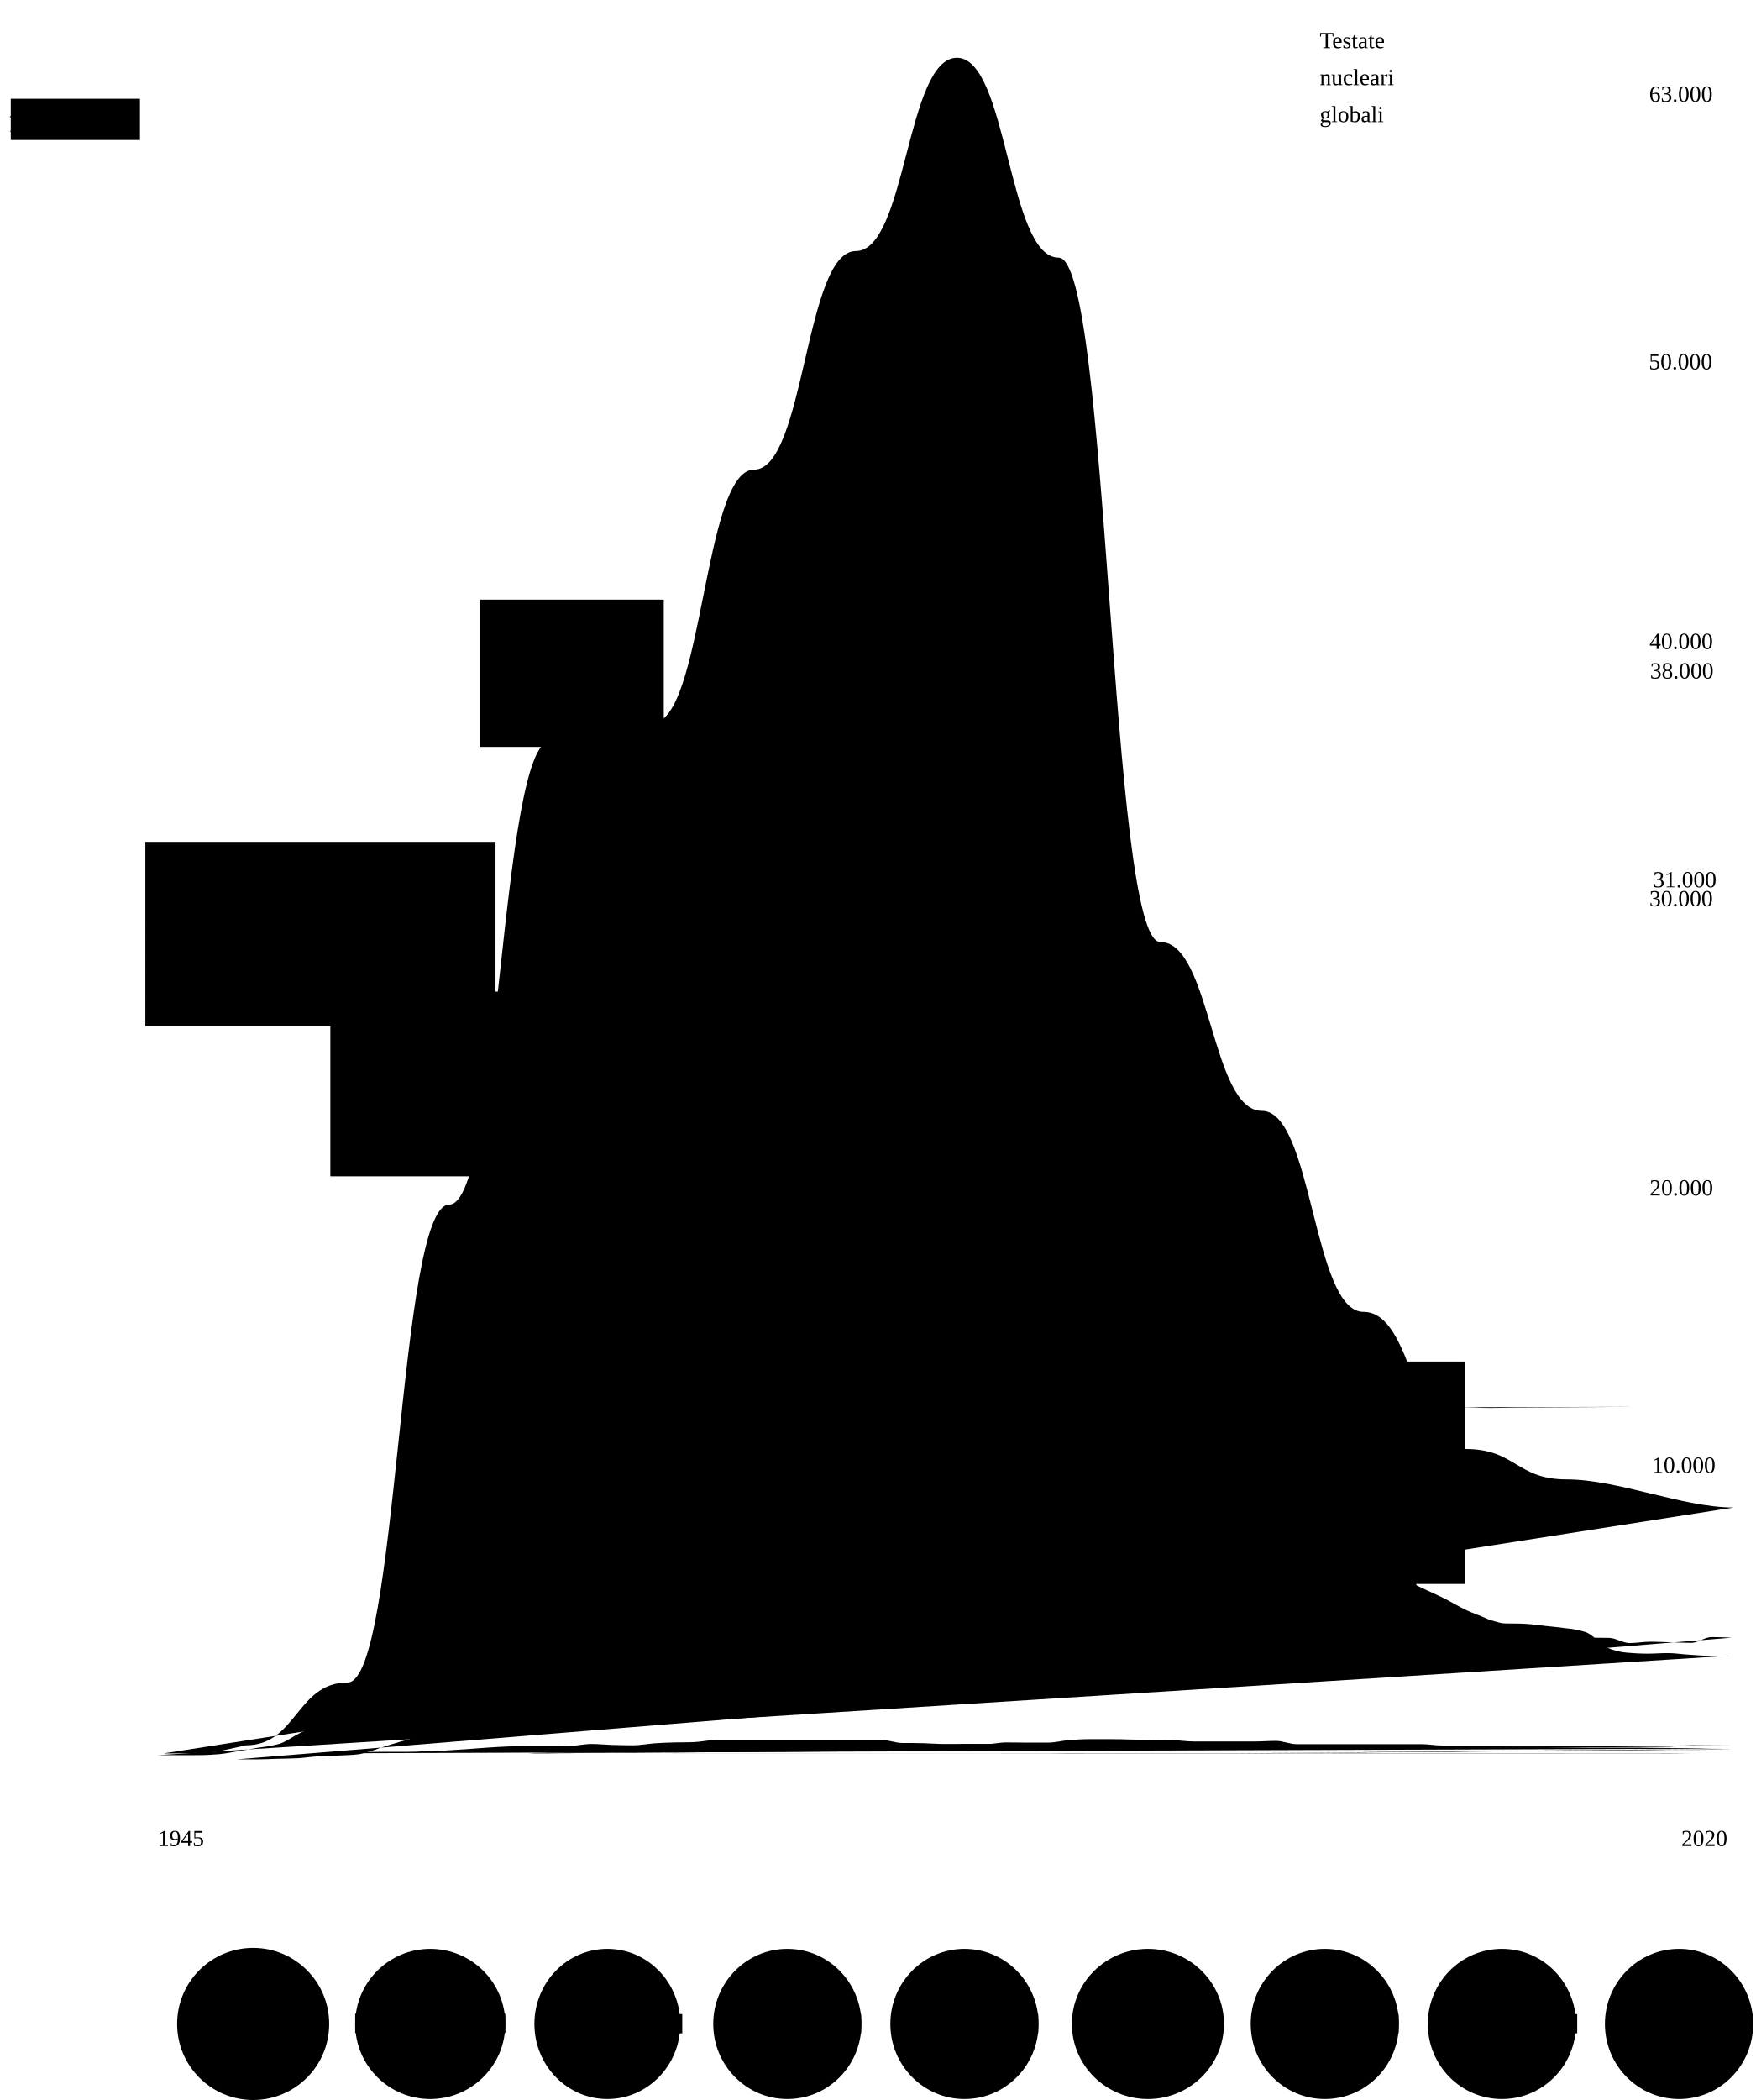
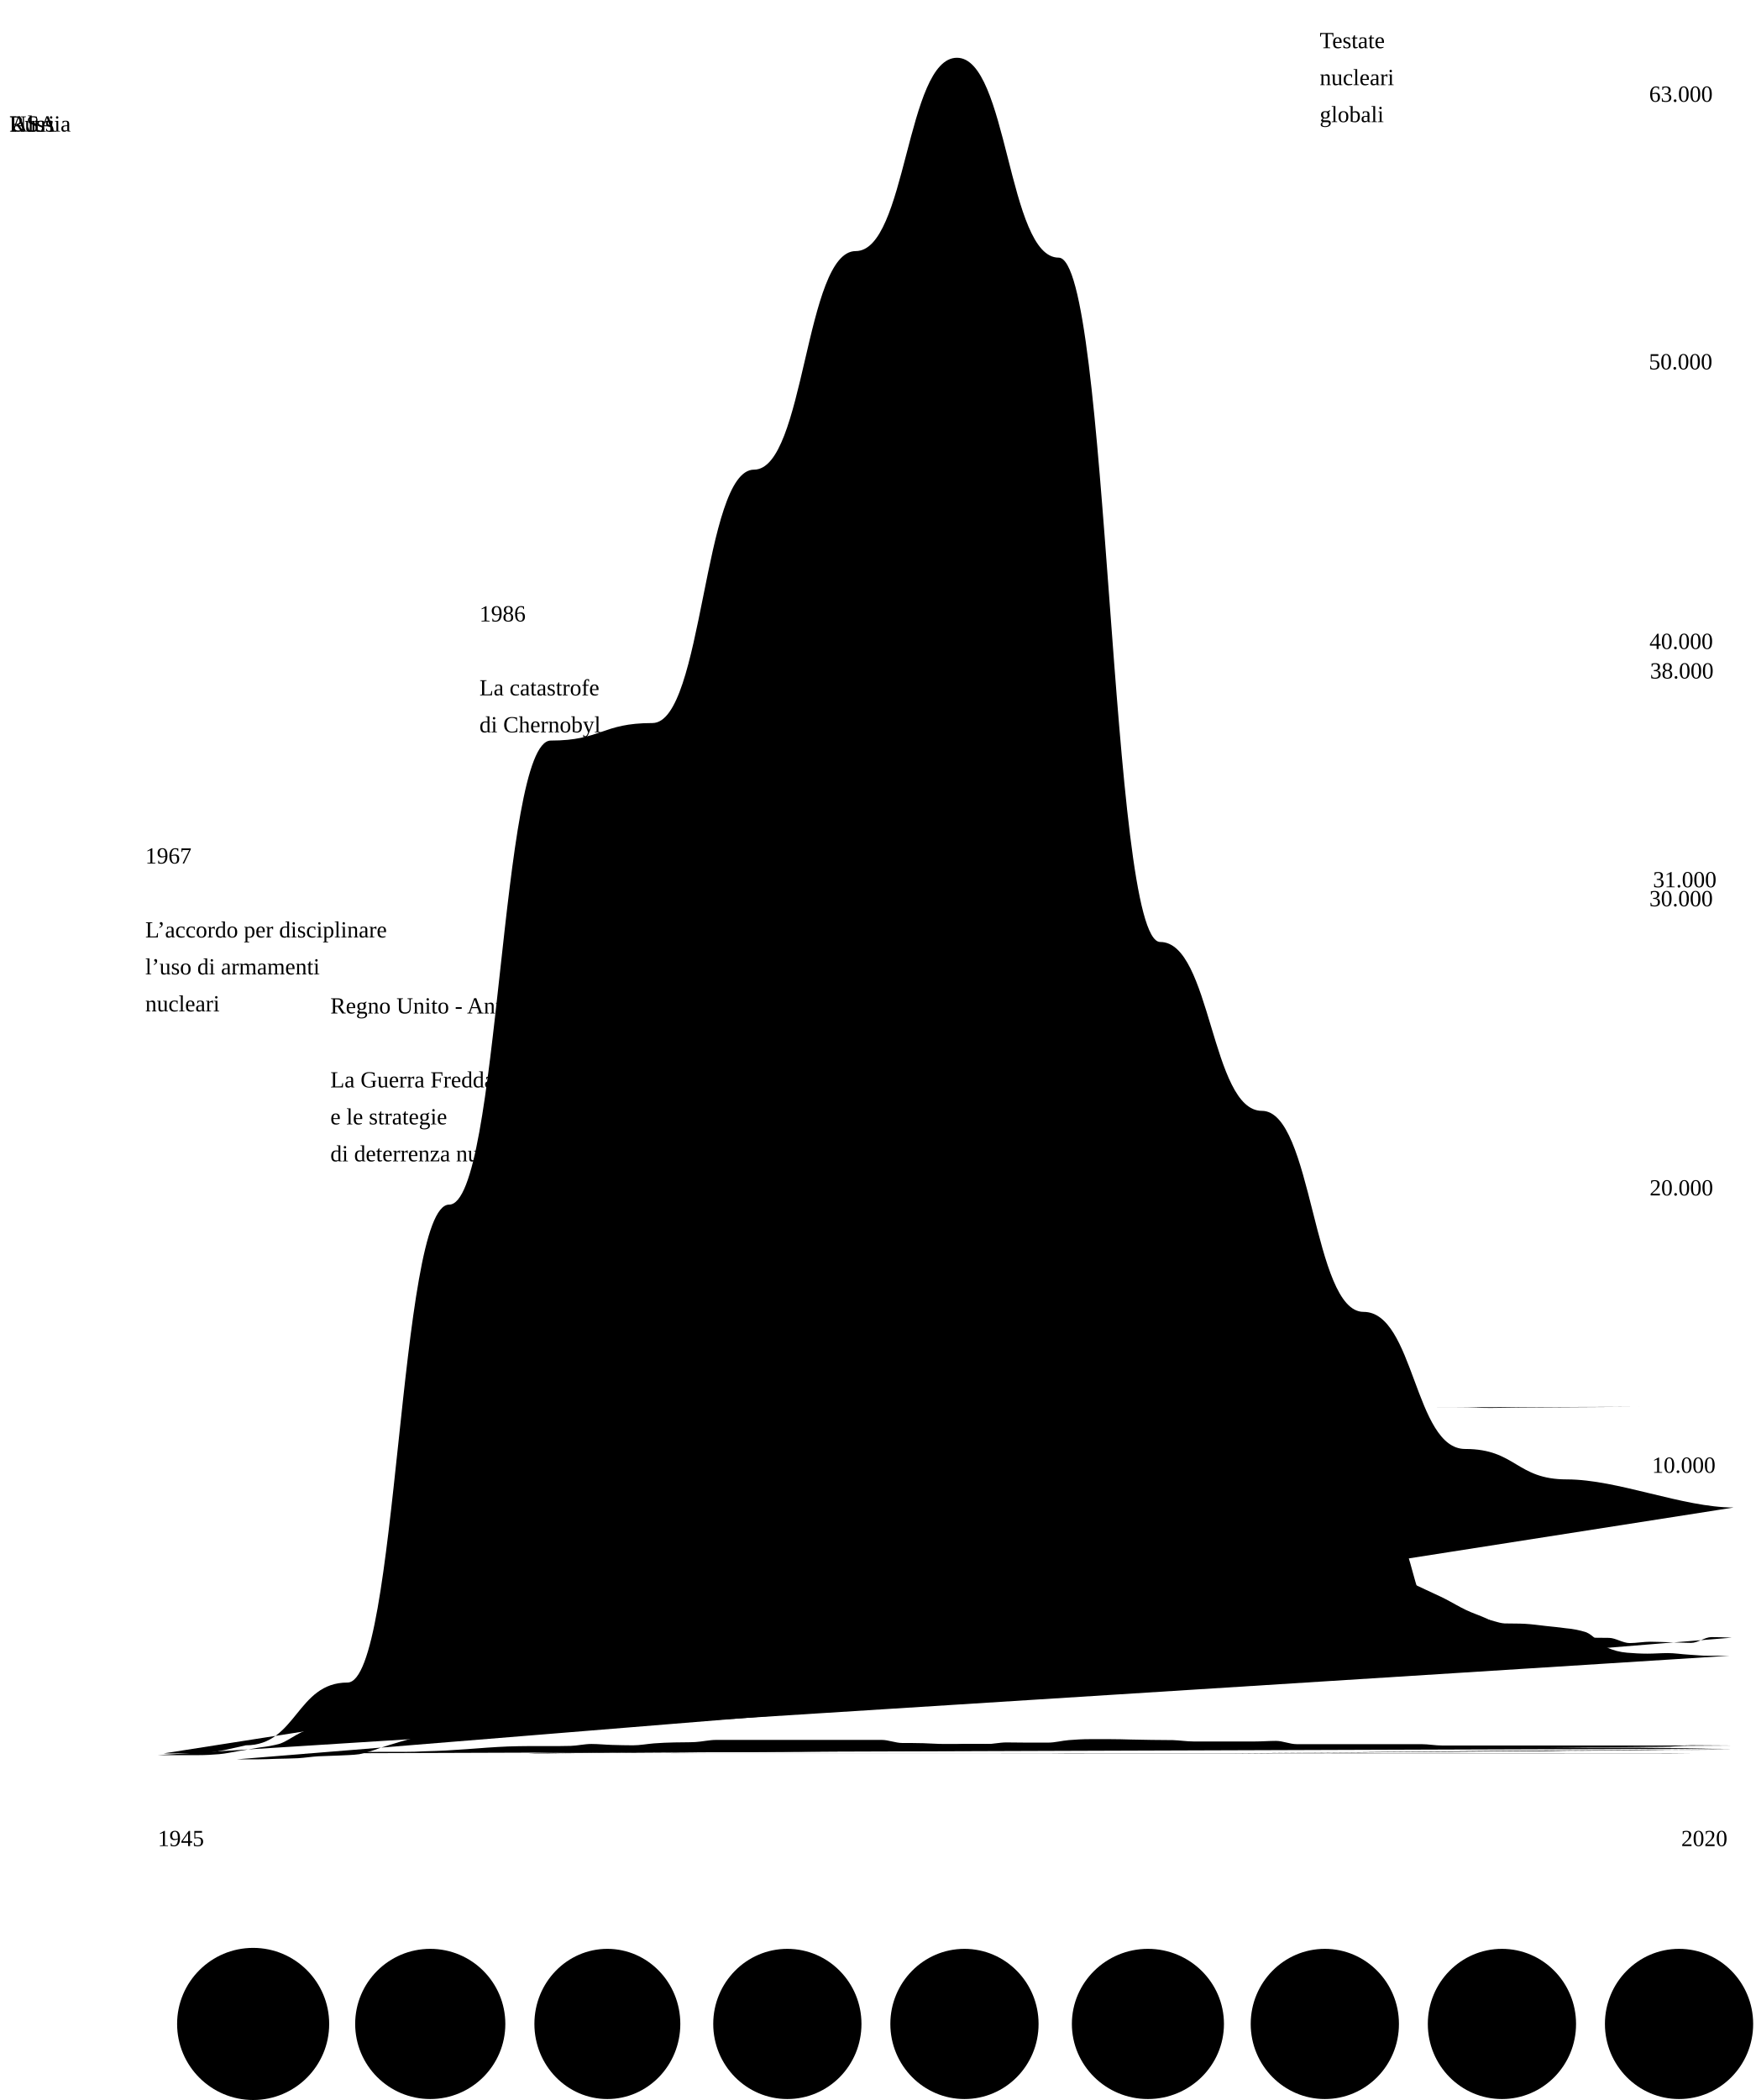
<svg xmlns="http://www.w3.org/2000/svg" version="1.1" x="0px" y="0px" viewBox="0 0 912 1090.6" style="enable-background:new 0 0 912 1090.6;" xml:space="preserve">
  <g id="Base_Permanente">
    <g id="Numero_Testate">
-       <text id="10.000" transform="matrix(1 0 0 1 858.1585 764.8599)" class="st12 st13 st14">10.000</text>
-       <text id="20.000" transform="matrix(1 0 0 1 856.9124 620.829)" class="st12 st13 st14">20.000</text>
-       <text id="40.000" transform="matrix(1 0 0 1 856.8284 337.0335)" class="st12 st13 st14">40.000</text>
-       <text id="30.000" transform="matrix(1 0 0 1 856.7726 470.6491)" class="st12 st13 st14">30.000</text>
-       <text id="50.000" transform="matrix(1 0 0 1 856.503 191.8171)" class="st12 st13 st14">50.000</text>
-       <text id="63.000" transform="matrix(1 0 0 1 856.6708 52.8415)" class="st12 st13 st14">63.000</text>
+       <text id="10.000" transform="matrix(1 0 0 1 858.1585 764.8599)" class="st6 st7 st9">10.000</text>
+       <text id="20.000" transform="matrix(1 0 0 1 856.9124 620.829)" class="st6 st7 st9">20.000</text>
+       <text id="40.000" transform="matrix(1 0 0 1 856.8284 337.0335)" class="st6 st7 st9">40.000</text>
+       <text id="30.000" transform="matrix(1 0 0 1 856.7726 470.6491)" class="st6 st7 st9">30.000</text>
+       <text id="50.000" transform="matrix(1 0 0 1 856.503 191.8171)" class="st6 st7 st9">50.000</text>
+       <text id="63.000" transform="matrix(1 0 0 1 856.6708 52.8415)" class="st6 st7 st9">63.000</text>
    </g>
-     <g id="Didascalia_x5F_Testate_x5F_Globali_00000119110591077663570690000006090717024395976870_">
-       <text id="Testate_nucleari_globali" transform="matrix(1 0 0 1 685.5325 25.0002)" class="st15">
-         <tspan x="0" y="0" class="st12 st13 st16">Testate</tspan>
-         <tspan x="0" y="19.2" class="st12 st13 st16">nucleari</tspan>
-         <tspan x="0" y="38.4" class="st12 st13 st16">globali</tspan>
+     <g id="Didascalia_Testate_Globali_">
+       <text id="Testate_nucleari_globali" transform="matrix(1 0 0 1 685.5325 25.0002)" class="st16">
+         <tspan x="0" y="0" class="st6 st7 st8">Testate</tspan>
+         <tspan x="0" y="19.2" class="st6 st7 st8">nucleari</tspan>
+         <tspan x="0" y="38.4" class="st6 st7 st8">globali</tspan>
      </text>
-       <path id="Linea_x5F_didascalia_x5F_Globali_00000096034782472361823300000000666591827142221238_" class="st17" d="M492.8,14.8     H674" />
+       <path id="Linea_didascalia_Globali" class="st17" d="M492.8,14.8     H674" />
    </g>
    <g id="Pallini">
      <g id="Pallino_USA">
-         <circle id="Cerchio_USA" class="st10" cx="131.5" cy="1051.1" r="39.5" />
-         <rect x="92.5" y="1046.7" class="st2" width="78" height="10" />
-         <text id="USA" transform="matrix(1 0 0 1 118.3747 1056.601)" class="st12 st13 st14">USA</text>
+         <circle id="Cerchio_USA" class="st20" cx="131.5" cy="1051.1" r="39.5" />
+         <text id="USA" transform="matrix(1 0 0 1 118.3747 1056.601)" class="st6 st7 st9">USA</text>
      </g>
      <g id="Pallino_RU">
-         <circle id="Cerchio_RU" class="st11" cx="223.5" cy="1051.1" r="39" />
-         <rect x="184.5" y="1045.8" class="st2" width="78" height="10" />
-         <text id="RU" transform="matrix(1 0 0 1 214.5402 1055.679)" class="st12 st13 st14">RU</text>
+         <circle id="Cerchio_RU" class="st21" cx="223.5" cy="1051.1" r="39" />
+         <text id="RU" transform="matrix(1 0 0 1 214.5402 1055.679)" class="st6 st7 st9">RU</text>
      </g>
      <g id="Pallini_atri_stati">
        <g>
-           <path id="Pallino_Altri_Stati7" class="st5" d="M353.4,1051.1       c0,21.6-17,39-37.9,39s-37.9-17.4-37.9-39s17-39,37.9-39S353.4,1029.5,353.4,1051.1z" />
-           <rect x="278" y="1046" class="st2" width="76.4" height="10" />
-           <text id="CI" transform="matrix(1 0 0 1 309.894 1055.881)" class="st12 st13 st14">CI</text>
+           <path id="Pallino_Altri_Stati7" class="st13" d="M353.4,1051.1       c0,21.6-17,39-37.9,39s-37.9-17.4-37.9-39s17-39,37.9-39S353.4,1029.5,353.4,1051.1z" />
+           <text id="CI" transform="matrix(1 0 0 1 309.894 1055.881)" class="st6 st7 st9">CI</text>
        </g>
        <g>
-           <path id="Pallino_Altri_Stati6" class="st5" d="M447.5,1051.1       c0,21.6-17.2,39-38.5,39c-21.2,0-38.5-17.4-38.5-39c0-21.5,17.2-39,38.5-39S447.5,1029.6,447.5,1051.1z" />
-           <rect x="370.9" y="1046" class="st2" width="76.4" height="10" />
-           <text id="GB" transform="matrix(1 0 0 1 399.913 1055.881)" class="st12 st13 st14">GB</text>
+           <path id="Pallino_Altri_Stati6" class="st13" d="M447.5,1051.1       c0,21.6-17.2,39-38.5,39c-21.2,0-38.5-17.4-38.5-39c0-21.5,17.2-39,38.5-39S447.5,1029.6,447.5,1051.1z" />
+           <text id="GB" transform="matrix(1 0 0 1 399.913 1055.881)" class="st6 st7 st9">GB</text>
        </g>
        <g>
-           <path id="Pallino_Altri_Stati5" class="st5" d="M539.5,1051.1       c0,21.6-17.2,39-38.5,39c-21.2,0-38.5-17.4-38.5-39c0-21.5,17.2-39,38.5-39S539.5,1029.6,539.5,1051.1z" />
-           <rect x="462.9" y="1046" class="st2" width="76.4" height="10" />
-           <text id="FR" transform="matrix(1 0 0 1 493.0191 1055.881)" class="st12 st13 st14">FR</text>
+           <path id="Pallino_Altri_Stati5" class="st13" d="M539.5,1051.1       c0,21.6-17.2,39-38.5,39c-21.2,0-38.5-17.4-38.5-39c0-21.5,17.2-39,38.5-39S539.5,1029.6,539.5,1051.1z" />
+           <text id="FR" transform="matrix(1 0 0 1 493.0191 1055.881)" class="st6 st7 st9">FR</text>
        </g>
        <g>
-           <path id="Pallino_Altri_Stati4" class="st5" d="M635.8,1051.1       c0,21.5-17.7,39-39.5,39s-39.5-17.5-39.5-39s17.7-39,39.5-39S635.8,1029.6,635.8,1051.1z" />
-           <rect x="558.1" y="1046" class="st2" width="76.4" height="10" />
-           <text id="IN" transform="matrix(1 0 0 1 589.5681 1055.881)" class="st12 st13 st14">IN</text>
+           <path id="Pallino_Altri_Stati4" class="st13" d="M635.8,1051.1       c0,21.5-17.7,39-39.5,39s-39.5-17.5-39.5-39s17.7-39,39.5-39S635.8,1029.6,635.8,1051.1z" />
+           <text id="IN" transform="matrix(1 0 0 1 589.5681 1055.881)" class="st6 st7 st9">IN</text>
        </g>
        <g>
          <path id="Pallino_Altri_Stati3" class="st5" d="M726.7,1051.1       c0,21.6-17.2,39-38.5,39c-21.2,0-38.5-17.4-38.5-39c0-21.5,17.2-39,38.5-39S726.7,1029.6,726.7,1051.1z" />
-           <rect x="650.1" y="1046" class="st2" width="76.4" height="10" />
-           <text id="IL" transform="matrix(1 0 0 1 682.7025 1055.881)" class="st12 st13 st14">IL</text>
+           <text id="IL" transform="matrix(1 0 0 1 682.7025 1055.881)" class="st6 st7 st9">IL</text>
        </g>
        <g>
-           <path id="Pallino_Altri_Stati2" class="st5" d="M818.7,1051.1       c0,21.6-17.2,39-38.5,39s-38.5-17.4-38.5-39c0-21.5,17.2-39,38.5-39S818.7,1029.6,818.7,1051.1z" />
-           <rect x="742.9" y="1046" class="st2" width="76.4" height="10" />
-           <text id="PK" transform="matrix(1 0 0 1 772.8281 1055.881)" class="st12 st13 st14">PK</text>
+           <path id="Pallino_Altri_Stati2" class="st13" d="M818.7,1051.1       c0,21.6-17.2,39-38.5,39s-38.5-17.4-38.5-39c0-21.5,17.2-39,38.5-39S818.7,1029.6,818.7,1051.1z" />
+           <text id="PK" transform="matrix(1 0 0 1 772.8281 1055.881)" class="st6 st7 st9">PK</text>
        </g>
        <g>
-           <path id="Pallino_Altri_Stati1" class="st5" d="M910.7,1051.1       c0,21.6-17.2,39-38.5,39c-21.2,0-38.5-17.4-38.5-39c0-21.5,17.2-39,38.5-39S910.7,1029.6,910.7,1051.1z" />
-           <rect x="834.3" y="1046" class="st2" width="76.4" height="10" />
-           <text id="KP" transform="matrix(1 0 0 1 864.2825 1055.881)" class="st12 st13 st14">KP</text>
+           <path id="Pallino_Altri_Stati1" class="st13" d="M910.7,1051.1       c0,21.6-17.2,39-38.5,39c-21.2,0-38.5-17.4-38.5-39c0-21.5,17.2-39,38.5-39S910.7,1029.6,910.7,1051.1z" />
+           <text id="KP" transform="matrix(1 0 0 1 864.2825 1055.881)" class="st6 st7 st9">KP</text>
        </g>
      </g>
    </g>
-     <text id="_x32_020_00000168111932383146206830000017076465292187829175_" transform="matrix(1 0 0 1 873.3279 958.7501)" class="st12 st13 st18">2020</text>
-     <path id="Linea_di_base" class="st9" d="M82.3,913.8h817.8" />
-     <text id="_x31_945_00000079465917269427193730000011098564830134690951_" transform="matrix(1 0 0 1 81.9841 958.7501)" class="st12 st13 st18">1945</text>
-     <path id="Grafico_Totale" class="st8" d="M85,910.6    c26.4,0,23.9,0,42.7-4.2c26.4,0,26.4-32.6,52.8-32.6s26.4-248.2,52.8-248.2s26.4-241,52.8-241s26.4-9.1,52.8-9.1    s26.4-131.6,52.8-131.6s26.4-113.5,52.8-113.5S470.7,30,497.1,30s26.4,103.8,52.8,103.8s26.4,355.4,52.8,355.4    c26.4,0,26.4,87.7,52.8,87.7s26.4,104.4,52.8,104.4s26.4,71.2,52.8,71.2c26.4,0,26.4,15.8,52.8,15.8c26.4,0,60.3,14.6,86.7,14.6" />
+     <text id="_x32_020_00000168111932383146206830000017076465292187829175_" transform="matrix(1 0 0 1 873.3279 958.7501)" class="st6 st7 st9">2020</text>
+     <path id="Linea_di_base" class="st19" d="M82.3,913.8h817.8" />
+     <text id="_x31_945_00000079465917269427193730000011098564830134690951_" transform="matrix(1 0 0 1 81.9841 958.7501)" class="st6 st7 st9">1945</text>
+     <path id="Grafico_Totale" class="st18" d="M85,910.6    c26.4,0,23.9,0,42.7-4.2c26.4,0,26.4-32.6,52.8-32.6s26.4-248.2,52.8-248.2s26.4-241,52.8-241s26.4-9.1,52.8-9.1    s26.4-131.6,52.8-131.6s26.4-113.5,52.8-113.5S470.7,30,497.1,30s26.4,103.8,52.8,103.8s26.4,355.4,52.8,355.4    c26.4,0,26.4,87.7,52.8,87.7s26.4,104.4,52.8,104.4s26.4,71.2,52.8,71.2c26.4,0,26.4,15.8,52.8,15.8c26.4,0,60.3,14.6,86.7,14.6" />
  </g>
  <g id="RUSSIA">
-     <text transform="matrix(1 0 0 1 4.7614 68.31)" class="st19 st20 st21">Russia</text>
-     <path id="Grafico_RU" class="st3" d="M122.8,913.7c3.5,0,7.1,0,10.6,0    s7.1-0.2,10.6-0.3s7.1-0.1,10.7-0.3c3.6-0.2,7.1-0.8,10.7-1c3.5-0.2,7.1-0.2,10.7-0.4c3.5-0.2,7.1-0.2,10.6-0.7    c3.6-0.8,7.2-1.9,10.6-3.2c3.6-1.1,7.1-2.3,10.7-3.3c3.6-1,7-2,10.7-2.9s7.1-0.9,10.6-2.6c3.9-2.2,7.5-4.9,10.7-8.2    c3.5-3.4,7.1-8.2,10.7-12.2c3.5-4.1,7.1-7.9,10.7-12c3.5-4.2,7.1-8.4,10.6-12.8c3.5-4.4,7.1-9.4,10.6-13.9    c3.5-4.4,7.1-8.4,10.7-12.7c3.8-4.3,7.3-8.7,10.6-13.4c3.5-5.3,7.1-12.8,10.7-18.5c3.6-5.6,7.1-10.1,10.6-15.4    c3.5-5.3,7.1-11.4,10.7-16.7s7.1-8.9,10.6-15s7.1-15,10.6-21.8c3.5-6.7,7.1-12.5,10.6-18.6s7.1-11.7,10.7-18    c3.5-6.3,7.1-12,10.6-19.9c4.2-8.9,7.7-18.1,10.7-27.5c3.5-11.5,7.1-29.5,10.6-41.3s7.1-20.4,10.7-29.9s7.1-17.3,10.6-26.6    c3.5-9.4,7.1-18.9,10.6-29.5c3.5-10.6,7.1-24.8,10.6-34s7.1-14.2,10.7-20.9c3.5-6.6,7.1-11.9,10.7-18.9s7.1-15.4,10.6-23.2    c3.5-7.8,7.1-15.8,10.6-23.8s7.1-16.9,10.7-24.8c3.6-7.8,7.1-22.2,10.6-22.2s7.1,20.4,10.6,29c3.5,8.5,7.1,15,10.7,22.1    c3.6,7.1,7.1,12.2,10.7,20.6c4.4,9.5,8,19.4,10.7,29.6c3.5,13.9,7.1,39.3,10.6,54s7.1,23,10.6,34.1c3.5,11.2,7.1,20.2,10.7,32.9    c3.6,12.7,7.1,28.6,10.6,43.2c3.5,14.6,7.1,31.9,10.6,44.6c3.5,12.7,7.1,26.9,10.7,31.6c3.5,4.7,7.1,3.3,10.7,7s7.1,9.9,10.6,15.2    s7.1,11.5,10.6,16.6s7.1,9.3,10.6,14.1s7.1,9.7,10.7,14.7l10.6,14.7l10.7,14.7l10.6,14.7c3.5,4.9,7.1,11.4,10.7,14.7    c3.6,3.3,7.1,3.4,10.6,5l10.6,5c3.5,1.7,7.1,3.2,10.6,5s7.1,4,10.7,5.7c3.5,1.7,7.1,2.8,10.6,4.4c3.5,1.6,7.1,4,10.7,5    c3.5,0.8,7.1,1.3,10.6,1.5c3.6,0.5,7.1,1.1,10.7,1.4c3.6,0.3,7.1,0.3,10.6,0.7s7.1,1.3,10.6,1.4c3.5,0.1,7.1,0,10.6,0.1    s7.1,2.7,10.7,2.7c3.5,0,7.1-0.7,10.7-0.7s7.1,0.2,10.6,0.3s7.1,0.3,10.6,0.3s7.1-3,10.5-3s7.1,0.1,10.6,0.3" />
-     <text id="_x33_8.000" transform="matrix(1 0 0 1 857.1365 352.3535)" class="st19 st13 st14">38.000</text>
+     <text transform="matrix(1 0 0 1 4.7614 68.31)" class="st10 st2 st3">Russia</text>
+     <path id="Grafico_RU" class="st11" d="M122.8,913.7c3.5,0,7.1,0,10.6,0    s7.1-0.2,10.6-0.3s7.1-0.1,10.7-0.3c3.6-0.2,7.1-0.8,10.7-1c3.5-0.2,7.1-0.2,10.7-0.4c3.5-0.2,7.1-0.2,10.6-0.7    c3.6-0.8,7.2-1.9,10.6-3.2c3.6-1.1,7.1-2.3,10.7-3.3c3.6-1,7-2,10.7-2.9s7.1-0.9,10.6-2.6c3.9-2.2,7.5-4.9,10.7-8.2    c3.5-3.4,7.1-8.2,10.7-12.2c3.5-4.1,7.1-7.9,10.7-12c3.5-4.2,7.1-8.4,10.6-12.8c3.5-4.4,7.1-9.4,10.6-13.9    c3.5-4.4,7.1-8.4,10.7-12.7c3.8-4.3,7.3-8.7,10.6-13.4c3.5-5.3,7.1-12.8,10.7-18.5c3.6-5.6,7.1-10.1,10.6-15.4    c3.5-5.3,7.1-11.4,10.7-16.7s7.1-8.9,10.6-15s7.1-15,10.6-21.8c3.5-6.7,7.1-12.5,10.6-18.6s7.1-11.7,10.7-18    c3.5-6.3,7.1-12,10.6-19.9c4.2-8.9,7.7-18.1,10.7-27.5c3.5-11.5,7.1-29.5,10.6-41.3s7.1-20.4,10.7-29.9s7.1-17.3,10.6-26.6    c3.5-9.4,7.1-18.9,10.6-29.5c3.5-10.6,7.1-24.8,10.6-34s7.1-14.2,10.7-20.9c3.5-6.6,7.1-11.9,10.7-18.9s7.1-15.4,10.6-23.2    c3.5-7.8,7.1-15.8,10.6-23.8s7.1-16.9,10.7-24.8c3.6-7.8,7.1-22.2,10.6-22.2s7.1,20.4,10.6,29c3.5,8.5,7.1,15,10.7,22.1    c3.6,7.1,7.1,12.2,10.7,20.6c4.4,9.5,8,19.4,10.7,29.6c3.5,13.9,7.1,39.3,10.6,54s7.1,23,10.6,34.1c3.5,11.2,7.1,20.2,10.7,32.9    c3.6,12.7,7.1,28.6,10.6,43.2c3.5,14.6,7.1,31.9,10.6,44.6c3.5,12.7,7.1,26.9,10.7,31.6c3.5,4.7,7.1,3.3,10.7,7s7.1,9.9,10.6,15.2    s7.1,11.5,10.6,16.6s7.1,9.3,10.6,14.1s7.1,9.7,10.7,14.7l10.6,14.7l10.7,14.7l10.6,14.7c3.5,4.9,7.1,11.4,10.7,14.7    c3.6,3.3,7.1,3.4,10.6,5l10.6,5c3.5,1.7,7.1,3.2,10.6,5s7.1,4,10.7,5.7c3.5,1.7,7.1,2.8,10.6,4.4c3.5,1.6,7.1,4,10.7,5    c3.5,0.8,7.1,1.3,10.6,1.5c3.6,0.5,7.1,1.1,10.7,1.4c3.6,0.3,7.1,0.3,10.6,0.7s7.1,1.3,10.6,1.4c3.5,0.1,7.1,0,10.6,0.1    s7.1,2.7,10.7,2.7c3.5,0,7.1-0.7,10.7-0.7s7.1,0.2,10.6,0.3s7.1,0.3,10.6,0.3s7.1-3,10.5-3s7.1,0.1,10.6,0.3" />
+     <text id="38.000" transform="matrix(1 0 0 1 857.1365 352.3535)" class="st10 st7 st9">38.000</text>
    <g id="Didascalia_RU">
-       <rect x="249.1" y="311.4" class="st2" width="95.7" height="76.5" />
-       <text transform="matrix(1 0 0 1 249.0559 322.7281)" class="st12 st13 st16">1986</text>
-       <text transform="matrix(1 0 0 1 249.0559 361.1281)" class="st12 st13 st16">La catastrofe</text>
-       <text transform="matrix(1 0 0 1 249.0559 380.3281)" class="st12 st13 st16">di Chernobyl</text>
-       <path id="Linea_didascalia_RU" class="st4" d="M249.1,338.5h268" />
+       <text transform="matrix(1 0 0 1 249.0559 322.7281)" class="st6 st7 st8">1986</text>
+       <text transform="matrix(1 0 0 1 249.0559 361.1281)" class="st6 st7 st8">La catastrofe</text>
+       <text transform="matrix(1 0 0 1 249.0559 380.3281)" class="st6 st7 st8">di Chernobyl</text>
+       <path id="Linea_didascalia_RU" class="st12" d="M249.1,338.5h268" />
    </g>
  </g>
  <g id="USA">
    <path id="Grafico_USA" class="st0" d="M82,911.5c3.5,0,7.1,0,10.6,0    s7.1,0,10.6,0s7.1-0.2,10.6-0.5s7.1-1.1,10.6-1.7c3.6-0.6,7.1-1.2,10.6-1.8c3.6-0.4,7.1-1,10.6-2c3.5-1.3,7.1-4,10.6-5.7    c3.6-1.7,7.1-2.6,10.6-4.6c3.8-2.2,7.3-4.7,10.6-7.5c4-3,7.5-6.4,10.6-10.3c4.1-5.6,7.7-11.6,10.6-17.9    c3.6-7.3,7.1-17.5,10.6-26.2c3.6-8.6,7.1-9.5,10.6-25.5c3.5-15.9,7.1-43.4,10.6-70s7.1-66.2,10.6-89.6    c3.5-23.4,7.1-34.5,10.6-50.7c3.5-16.3,7.1-32.9,10.6-46.8c2.9-12.4,6.4-24.6,10.6-36.6c3.5-9.2,7.1-11.7,10.6-18.8    c3.5-7.1,7.1-23.3,10.6-23.7c3.6-0.3,7.1-0.2,10.6-0.5s7.1-1.1,10.6-1.1c3.6,0,7.1,15.2,10.6,23.9c3.5,8.6,7.1,20,10.6,28.4    c3.6,8.4,7.1,20.2,10.6,21.8c3.3,1.6,6.9,2.5,10.6,2.5c3.5,0,7.1-5,10.6-9.7s7.1-13.9,10.6-18.6c3.5-4.8,7.1-9.9,10.6-9.9    s7.1,8.2,10.6,14.4c3.5,6.2,7.1,19.2,10.6,22.7s7.1,1.8,10.6,5.3c3.6,3.4,7.1,13.2,10.6,15.9c3.1,2.3,6.8,3.7,10.6,3.9    c3.5,0.3,7.1,0.2,10.6,0.5s7.1,9.8,10.6,12.7c2.9,2.7,6.7,4.3,10.6,4.6c3.5,0,7.1-4.6,10.6-5.9c3.4-1.4,7-2.1,10.6-2.2    c3.6,0,7.1,1,10.6,1.3c3.6,0.3,7.1,0.7,10.6,0.7s7.1-3.7,10.6-3.7s7.1,2,10.6,5.2c3.6,3.2,7.1,9.7,10.6,14s7.1,4.1,10.6,11.7    c3.5,7.6,7.1,15.6,10.6,33.7s7.1,57.2,10.6,74.9c3.5,17.6,7.1,26,10.6,31.1c1.2,1.9,2.7,3.6,4.5,4.9c1.8,1.3,3.9,2.2,6.1,2.7    c3.5,0.7,7,1.1,10.6,1.1s7.1-1.5,10.6-1.5c3.6,0.2,7.1,0.7,10.6,1.5c3.5,0.7,7.1,2,10.6,2.4s7.1,0.3,10.6,0.7s7.1,1.2,10.6,1.5    c3.5,0.4,7.1,0.4,10.6,0.7c3.5,0.1,7.1,0.5,10.6,1c4.2,0.7,7.9,2.8,10.6,6.1c3.5,4.2,7,18.7,10.6,20.7s7.1,1.3,10.6,3    c3.6,1.7,7.1,2.4,10.6,7.2s7.1,26.2,10.6,30.3s7.1,4.8,10.6,6.2c3.4,1.2,7,2,10.6,2.3c3.5,0.4,7.1,0.2,10.6,0.7    c3.5,0.4,7.1,2.2,10.6,2.4c3.5,0.1,7.1,0,10.6,0.2s7.1,0.7,10.6,1.1c3.6,0.4,7.1,0.7,10.6,1.2c3.6,0.3,7.2,1,10.6,2.1    c3.5,1.4,7.1,6,10.6,7.8c3.3,1.6,7,2.5,10.6,2.8c3.5,0.3,7.1,0.5,10.6,0.5s7.1-0.3,10.6-0.3s7.1,0.6,10.6,0.8s7.1,0.6,10.6,0.6    h10.6" />
-     <text id="Titolo_USA" transform="matrix(1 0 0 1 5.0444 68.3095)" class="st22 st20 st21">USA</text>
+     <text id="Titolo_USA" transform="matrix(1 0 0 1 5.0444 68.3095)" class="st1 st2 st3">USA</text>
    <g id="Didascalia_USA">
-       <path id="Linea_didascalia_USA" class="st1" d="M75.5,462.6h240" />
-       <rect x="75.5" y="437.2" class="st2" width="181.9" height="95.8" />
-       <text transform="matrix(1 0 0 1 75.4649 448.4518)" class="st12 st13 st16">1967</text>
-       <text transform="matrix(1 0 0 1 75.4649 486.8518)" class="st12 st13 st16">L’accordo per disciplinare</text>
-       <text transform="matrix(1 0 0 1 75.4649 506.0518)" class="st12 st13 st16">l’uso di armamenti</text>
-       <text transform="matrix(1 0 0 1 75.4649 525.2518)" class="st12 st13 st16">nucleari</text>
+       <path id="Linea_didascalia_USA" class="st4" d="M75.5,462.6h240" />
+       <text transform="matrix(1 0 0 1 75.4649 448.4518)" class="st6 st7 st8">1967</text>
+       <text transform="matrix(1 0 0 1 75.4649 486.8518)" class="st6 st7 st8">L’accordo per disciplinare</text>
+       <text transform="matrix(1 0 0 1 75.4649 506.0518)" class="st6 st7 st8">l’uso di armamenti</text>
+       <text transform="matrix(1 0 0 1 75.4649 525.2518)" class="st6 st7 st8">nucleari</text>
    </g>
-     <text id="trentunomila" transform="matrix(1 0 0 1 858.6629 460.7928)" class="st23 st13 st14">31.000</text>
+     <text id="trentunomila" transform="matrix(1 0 0 1 858.6629 460.7928)" class="st1 st7 st9">31.000</text>
  </g>
  <g id="Altri_stati">
    <g id="Didascalia_Altri_Stati">
-       <path class="st5" d="M851.3,906V730" />
-       <path class="st5" d="M851.3,730.6l-15.4,0.1l-15.4,0.1l-15.4,0.1l-15.4,0.1c-5.1,0-10.3,0.2-15.4,0.2c-5.1,0-10.3-0.3-15.5-0.3     h-15.4" />
-       <path class="st5" d="M156.6,515v396" />
-       <path class="st5" d="M274.6,717v194" />
-       <rect x="171.6" y="515" class="st2" width="207.6" height="95.9" />
-       <text transform="matrix(1 0 0 1 171.6146 526.323)" class="st12 st13 st16">Regno Unito - Anni ‘50</text>
-       <text transform="matrix(1 0 0 1 171.6146 564.723)" class="st12 st13 st16">La Guerra Fredda</text>
-       <text transform="matrix(1 0 0 1 171.6146 583.923)" class="st12 st13 st16">e le strategie</text>
-       <text transform="matrix(1 0 0 1 171.6146 603.123)" class="st12 st13 st16">di deterrenza nucleari</text>
-       <rect x="289.4" y="717.8" class="st2" width="233.7" height="54.5" />
-       <text transform="matrix(1 0 0 1 289.3758 729.1021)" class="st12 st13 st16">Francia - Anni ‘60</text>
-       <text transform="matrix(1 0 0 1 289.3758 767.5021)" class="st12 st13 st16">Lo sviluppo della triade nucleare</text>
-       <rect x="580.3" y="707.1" class="st2" width="180.5" height="115.5" />
-       <text transform="matrix(1 0 0 1 580.295 718.3849)" class="st12 st13 st16">Corea del Nord - 2012</text>
-       <text transform="matrix(1 0 0 1 580.295 756.7849)" class="st12 st13 st16">Kim Jong-un consolida</text>
-       <text transform="matrix(1 0 0 1 580.295 775.9849)" class="st12 st13 st16">la sua posizione</text>
-       <text transform="matrix(1 0 0 1 580.295 795.1849)" class="st12 st13 st16">di comandante supremo</text>
-       <text transform="matrix(1 0 0 1 580.295 814.3849)" class="st12 st13 st16">delle forze armate</text>
+       <path class="st13" d="M851.3,906V730" />
+       <path class="st13" d="M851.3,730.6l-15.4,0.1l-15.4,0.1l-15.4,0.1l-15.4,0.1c-5.1,0-10.3,0.2-15.4,0.2c-5.1,0-10.3-0.3-15.5-0.3     h-15.4" />
+       <path class="st13" d="M156.6,515v396" />
+       <path class="st13" d="M274.6,717v194" />
+       <text transform="matrix(1 0 0 1 171.6146 526.323)" class="st6 st7 st8">Regno Unito - Anni ‘50</text>
+       <text transform="matrix(1 0 0 1 171.6146 564.723)" class="st6 st7 st8">La Guerra Fredda</text>
+       <text transform="matrix(1 0 0 1 171.6146 583.923)" class="st6 st7 st8">e le strategie</text>
+       <text transform="matrix(1 0 0 1 171.6146 603.123)" class="st6 st7 st8">di deterrenza nucleari</text>
+       <text transform="matrix(1 0 0 1 289.3758 729.1021)" class="st6 st7 st8">Francia - Anni ‘60</text>
+       <text transform="matrix(1 0 0 1 289.3758 767.5021)" class="st6 st7 st8">Lo sviluppo della triade nucleare</text>
+       <text transform="matrix(1 0 0 1 580.295 718.3849)" class="st6 st7 st8">Corea del Nord - 2012</text>
+       <text transform="matrix(1 0 0 1 580.295 756.7849)" class="st6 st7 st8">Kim Jong-un consolida</text>
+       <text transform="matrix(1 0 0 1 580.295 775.9849)" class="st6 st7 st8">la sua posizione</text>
+       <text transform="matrix(1 0 0 1 580.295 795.1849)" class="st6 st7 st8">di comandante supremo</text>
+       <text transform="matrix(1 0 0 1 580.295 814.3849)" class="st6 st7 st8">delle forze armate</text>
    </g>
    <g id="Grafico_Altri_Stati">
-       <path class="st6" d="M274.6,910.6c3.6,0,7.2,0,10.8,0c3.6,0,7.2-0.2,10.8-0.2c3.6,0,7.2,0,10.8-0.1c3.6-0.1,7.2-0.1,10.8-0.1     c3.6-0.1,7.2-0.1,10.8-0.2c3.6-0.1,7.2-0.2,10.8-0.4l10.8-0.3c3.6-0.1,7.2-0.3,10.8-0.4c3.6-0.1,7.2-0.2,10.8-0.3     c3.6-0.1,7.2-0.2,10.8-0.3c3.6-0.1,7.2-0.1,10.8-0.1H415c3.6,0,7.2-0.1,10.8-0.1l10.8-0.1c3.6,0,7.2-0.1,10.8-0.1l10.8-0.1     c3.6,0,7.2-0.1,10.8-0.1h10.8h10.8h10.8h10.8H523h10.8h10.8H555h10.8h53.9c3.6,0,7.2,0,10.8,0h32.3c3.6,0,7.2,0,10.8,0h75.5     c3.6,0,7.2-0.1,10.8-0.1h32.3c3.6,0,7.2-0.1,10.8-0.1h10.7c3.6,0,7.2-0.1,10.8-0.1h10.8c3.6,0,7.2-0.1,10.8-0.1l10.8-0.1     c3.6,0,7.2,0,10.8-0.1s7.2-0.8,10.8-0.8H900" />
-       <path class="st6" d="M274.6,910.6c3.6-0.2,7.2-0.4,10.8-0.4c3.6,0,7.2-0.1,10.8-0.1h43.1c3.6,0,7.2,0,10.8-0.1     c3.6-0.1,7.2-0.2,10.8-0.3c3.6-0.2,7.2-0.5,10.8-0.7c3.6-0.2,7.2-0.2,10.8-0.4c3.6-0.2,7.2-0.5,10.8-0.6     c3.6-0.2,7.2-0.2,10.8-0.3c3.6-0.1,7.2-0.2,10.8-0.2c3.6,0,7.2-0.1,10.8-0.1h10.7c3.6,0,7.2-0.1,10.8-0.2     c3.6-0.1,7.2-0.3,10.8-0.3h10.8c3.6,0,7.2-0.1,10.8-0.1h10.8c3.6,0,7.2-1.1,10.8-1.1c3.6,0,7.2,0.1,10.8,0.1s7.2-0.9,10.8-0.9     s7.2,0.1,10.8,0.1h10.8c3.6,0,7.2-1,10.8-1.3s7.2-0.5,10.8-0.5h10.8c3.6,0,7.2,0.1,10.8,0.2c3.6,0.1,7.2,0.1,10.8,0.2     c3.6,0.1,7.2,0,10.8,0.1s7.2,0.7,10.8,0.7h32c3.6,0,7.2-0.3,10.8-0.3s7.2,1.7,10.8,1.7h64.7c3.6,0,7.2,0.7,10.8,0.7h118.6     c3.6,0,7.2,0.1,10.8,0.1H900" />
-       <path class="st6" d="M156.1,910.6h10.8c3.6,0,7.2,0,10.8-0.1s7.2-0.5,10.8-0.6s7.2-0.1,10.8-0.1H210c3.6,0,7.2-0.1,10.8-0.3     c3.6-0.1,7.2-0.2,10.8-0.4s7.2-0.5,10.8-0.7s7.2-0.6,10.8-0.8s7.2-0.5,10.8-0.6c3.6-0.1,7.2-0.2,10.8-0.2h10.8     c3.6,0,7.2,0,10.8-0.1c3.6-0.1,7.2-1,10.8-1c3.6,0,7.2,0.4,10.8,0.5c3.6,0.1,7.2,0.2,10.8,0.2c3.6,0,7.2-0.7,10.8-1     c3.6-0.3,7.2-0.4,10.8-0.5c3.6-0.1,7.2,0,10.8-0.2c3.6-0.2,7.2-1.1,10.8-1.1h86c3.6,0,7.2,1.6,10.8,1.6c3.6,0,7.2,0,10.8,0.1     c3.6,0.1,7.2,0.4,10.8,0.4h75.5c3.6,0,7.2,1.4,10.8,1.4h21.6c3.6,0,7.2,0.1,10.8,0.2c3.6,0.1,7.2,0.4,10.8,0.4h10.8     c3.6,0,7.2-0.5,10.8-0.5H652c3.6,0,7.2-0.6,10.8-0.6h53.9c3.6,0,7.2,0.8,10.8,0.8H803c3.6,0,7.2,0.1,10.8,0.1s7.2,0.1,10.8,0.1     h21.6c3.6,0,7.2,0,10.8,0.1l10.8,0.1l10.8,0.1c3.6,0,7.2,0.2,10.8,0.2h10.8" />
-       <path class="st5" d="M641.3,910.6l10.8-0.1l10.8-0.1l10.8-0.1l10.8-0.1l10.8-0.1l10.8-0.1l10.8-0.1l10.8-0.1l10.8-0.1l10.8-0.1     l10.8-0.1l10.8-0.1l10.8-0.1l10.8-0.1l10.8-0.1l10.8-0.1l10.8-0.1l10.8-0.1c3.6,0,7.2-0.1,10.8-0.1s7.2-0.1,10.8-0.1h10.8     c3.6,0,7.2-0.1,10.8-0.1s7.2-0.1,10.8-0.1H900" />
-       <path class="st5" d="M641.3,910.6l10.8-0.1l10.8-0.1l10.8-0.1l10.8-0.1l10.8-0.1l10.8-0.1l10.8-0.1l10.8-0.1l10.8-0.1l10.8-0.1     l10.8-0.1l10.8-0.1l10.8-0.1l10.8-0.1c3.6,0,7.2-0.1,10.8-0.1s7.2,0.1,10.8,0.1s7.2-0.1,10.8-0.1l10.8-0.1l10.8-0.1     c3.6,0,7.2-0.1,10.8-0.1h10.8c3.6,0,7.2-0.1,10.8-0.1s7.2-0.1,10.8-0.1H900" />
-       <path class="st6" d="M307,910.6h10.8h10.8h10.8h10.8H361h10.8h10.8h10.8H404h10.8h10.8h10.8h10.8H458h10.8h10.8h10.8h10.8H512     h10.8h10.8h10.8H555h10.8h10.8h10.8h10.8H609h10.8h10.8h10.8H652h10.8h10.8h10.8h10.8H706h161.7c3.6,0,7.2-0.1,10.8-0.1H900" />
-       <path class="st6" d="M468.7,910.6h75.5c3.6,0,7.2,0.1,10.8,0.1h345" />
+       <path class="st14" d="M274.6,910.6c3.6,0,7.2,0,10.8,0c3.6,0,7.2-0.2,10.8-0.2c3.6,0,7.2,0,10.8-0.1c3.6-0.1,7.2-0.1,10.8-0.1     c3.6-0.1,7.2-0.1,10.8-0.2c3.6-0.1,7.2-0.2,10.8-0.4l10.8-0.3c3.6-0.1,7.2-0.3,10.8-0.4c3.6-0.1,7.2-0.2,10.8-0.3     c3.6-0.1,7.2-0.2,10.8-0.3c3.6-0.1,7.2-0.1,10.8-0.1H415c3.6,0,7.2-0.1,10.8-0.1l10.8-0.1c3.6,0,7.2-0.1,10.8-0.1l10.8-0.1     c3.6,0,7.2-0.1,10.8-0.1h10.8h10.8h10.8h10.8H523h10.8h10.8H555h10.8h53.9c3.6,0,7.2,0,10.8,0h32.3c3.6,0,7.2,0,10.8,0h75.5     c3.6,0,7.2-0.1,10.8-0.1h32.3c3.6,0,7.2-0.1,10.8-0.1h10.7c3.6,0,7.2-0.1,10.8-0.1h10.8c3.6,0,7.2-0.1,10.8-0.1l10.8-0.1     c3.6,0,7.2,0,10.8-0.1s7.2-0.8,10.8-0.8H900" />
+       <path class="st14" d="M274.6,910.6c3.6-0.2,7.2-0.4,10.8-0.4c3.6,0,7.2-0.1,10.8-0.1h43.1c3.6,0,7.2,0,10.8-0.1     c3.6-0.1,7.2-0.2,10.8-0.3c3.6-0.2,7.2-0.5,10.8-0.7c3.6-0.2,7.2-0.2,10.8-0.4c3.6-0.2,7.2-0.5,10.8-0.6     c3.6-0.2,7.2-0.2,10.8-0.3c3.6-0.1,7.2-0.2,10.8-0.2c3.6,0,7.2-0.1,10.8-0.1h10.7c3.6,0,7.2-0.1,10.8-0.2     c3.6-0.1,7.2-0.3,10.8-0.3h10.8c3.6,0,7.2-0.1,10.8-0.1h10.8c3.6,0,7.2-1.1,10.8-1.1c3.6,0,7.2,0.1,10.8,0.1s7.2-0.9,10.8-0.9     s7.2,0.1,10.8,0.1h10.8c3.6,0,7.2-1,10.8-1.3s7.2-0.5,10.8-0.5h10.8c3.6,0,7.2,0.1,10.8,0.2c3.6,0.1,7.2,0.1,10.8,0.2     c3.6,0.1,7.2,0,10.8,0.1s7.2,0.7,10.8,0.7h32c3.6,0,7.2-0.3,10.8-0.3s7.2,1.7,10.8,1.7h64.7c3.6,0,7.2,0.7,10.8,0.7h118.6     c3.6,0,7.2,0.1,10.8,0.1H900" />
+       <path class="st14" d="M156.1,910.6h10.8c3.6,0,7.2,0,10.8-0.1s7.2-0.5,10.8-0.6s7.2-0.1,10.8-0.1H210c3.6,0,7.2-0.1,10.8-0.3     c3.6-0.1,7.2-0.2,10.8-0.4s7.2-0.5,10.8-0.7s7.2-0.6,10.8-0.8s7.2-0.5,10.8-0.6c3.6-0.1,7.2-0.2,10.8-0.2h10.8     c3.6,0,7.2,0,10.8-0.1c3.6-0.1,7.2-1,10.8-1c3.6,0,7.2,0.4,10.8,0.5c3.6,0.1,7.2,0.2,10.8,0.2c3.6,0,7.2-0.7,10.8-1     c3.6-0.3,7.2-0.4,10.8-0.5c3.6-0.1,7.2,0,10.8-0.2c3.6-0.2,7.2-1.1,10.8-1.1h86c3.6,0,7.2,1.6,10.8,1.6c3.6,0,7.2,0,10.8,0.1     c3.6,0.1,7.2,0.4,10.8,0.4h75.5c3.6,0,7.2,1.4,10.8,1.4h21.6c3.6,0,7.2,0.1,10.8,0.2c3.6,0.1,7.2,0.4,10.8,0.4h10.8     c3.6,0,7.2-0.5,10.8-0.5H652c3.6,0,7.2-0.6,10.8-0.6h53.9c3.6,0,7.2,0.8,10.8,0.8H803c3.6,0,7.2,0.1,10.8,0.1s7.2,0.1,10.8,0.1     h21.6c3.6,0,7.2,0,10.8,0.1l10.8,0.1l10.8,0.1c3.6,0,7.2,0.2,10.8,0.2h10.8" />
+       <path class="st13" d="M641.3,910.6l10.8-0.1l10.8-0.1l10.8-0.1l10.8-0.1l10.8-0.1l10.8-0.1l10.8-0.1l10.8-0.1l10.8-0.1l10.8-0.1     l10.8-0.1l10.8-0.1l10.8-0.1l10.8-0.1l10.8-0.1l10.8-0.1l10.8-0.1l10.8-0.1c3.6,0,7.2-0.1,10.8-0.1s7.2-0.1,10.8-0.1h10.8     c3.6,0,7.2-0.1,10.8-0.1s7.2-0.1,10.8-0.1H900" />
+       <path class="st13" d="M641.3,910.6l10.8-0.1l10.8-0.1l10.8-0.1l10.8-0.1l10.8-0.1l10.8-0.1l10.8-0.1l10.8-0.1l10.8-0.1l10.8-0.1     l10.8-0.1l10.8-0.1l10.8-0.1l10.8-0.1c3.6,0,7.2-0.1,10.8-0.1s7.2,0.1,10.8,0.1s7.2-0.1,10.8-0.1l10.8-0.1l10.8-0.1     c3.6,0,7.2-0.1,10.8-0.1h10.8c3.6,0,7.2-0.1,10.8-0.1s7.2-0.1,10.8-0.1H900" />
+       <path class="st14" d="M307,910.6h10.8h10.8h10.8h10.8H361h10.8h10.8h10.8H404h10.8h10.8h10.8h10.8H458h10.8h10.8h10.8h10.8H512     h10.8h10.8h10.8H555h10.8h10.8h10.8h10.8H609h10.8h10.8h10.8H652h10.8h10.8h10.8h10.8H706h161.7c3.6,0,7.2-0.1,10.8-0.1H900" />
+       <path class="st14" d="M468.7,910.6h75.5c3.6,0,7.2,0.1,10.8,0.1h345" />
    </g>
-     <rect x="5.6" y="51.3" class="st2" width="67.1" height="21.4" />
-     <text id="Titolo_Altri" transform="matrix(1 0 0 1 5.6443 68.31)" class="st24 st20 st21">Altri</text>
+     <text id="Titolo_Altri" transform="matrix(1 0 0 1 5.6443 68.31)" class="st15 st2 st3">Altri</text>
  </g>
</svg>
